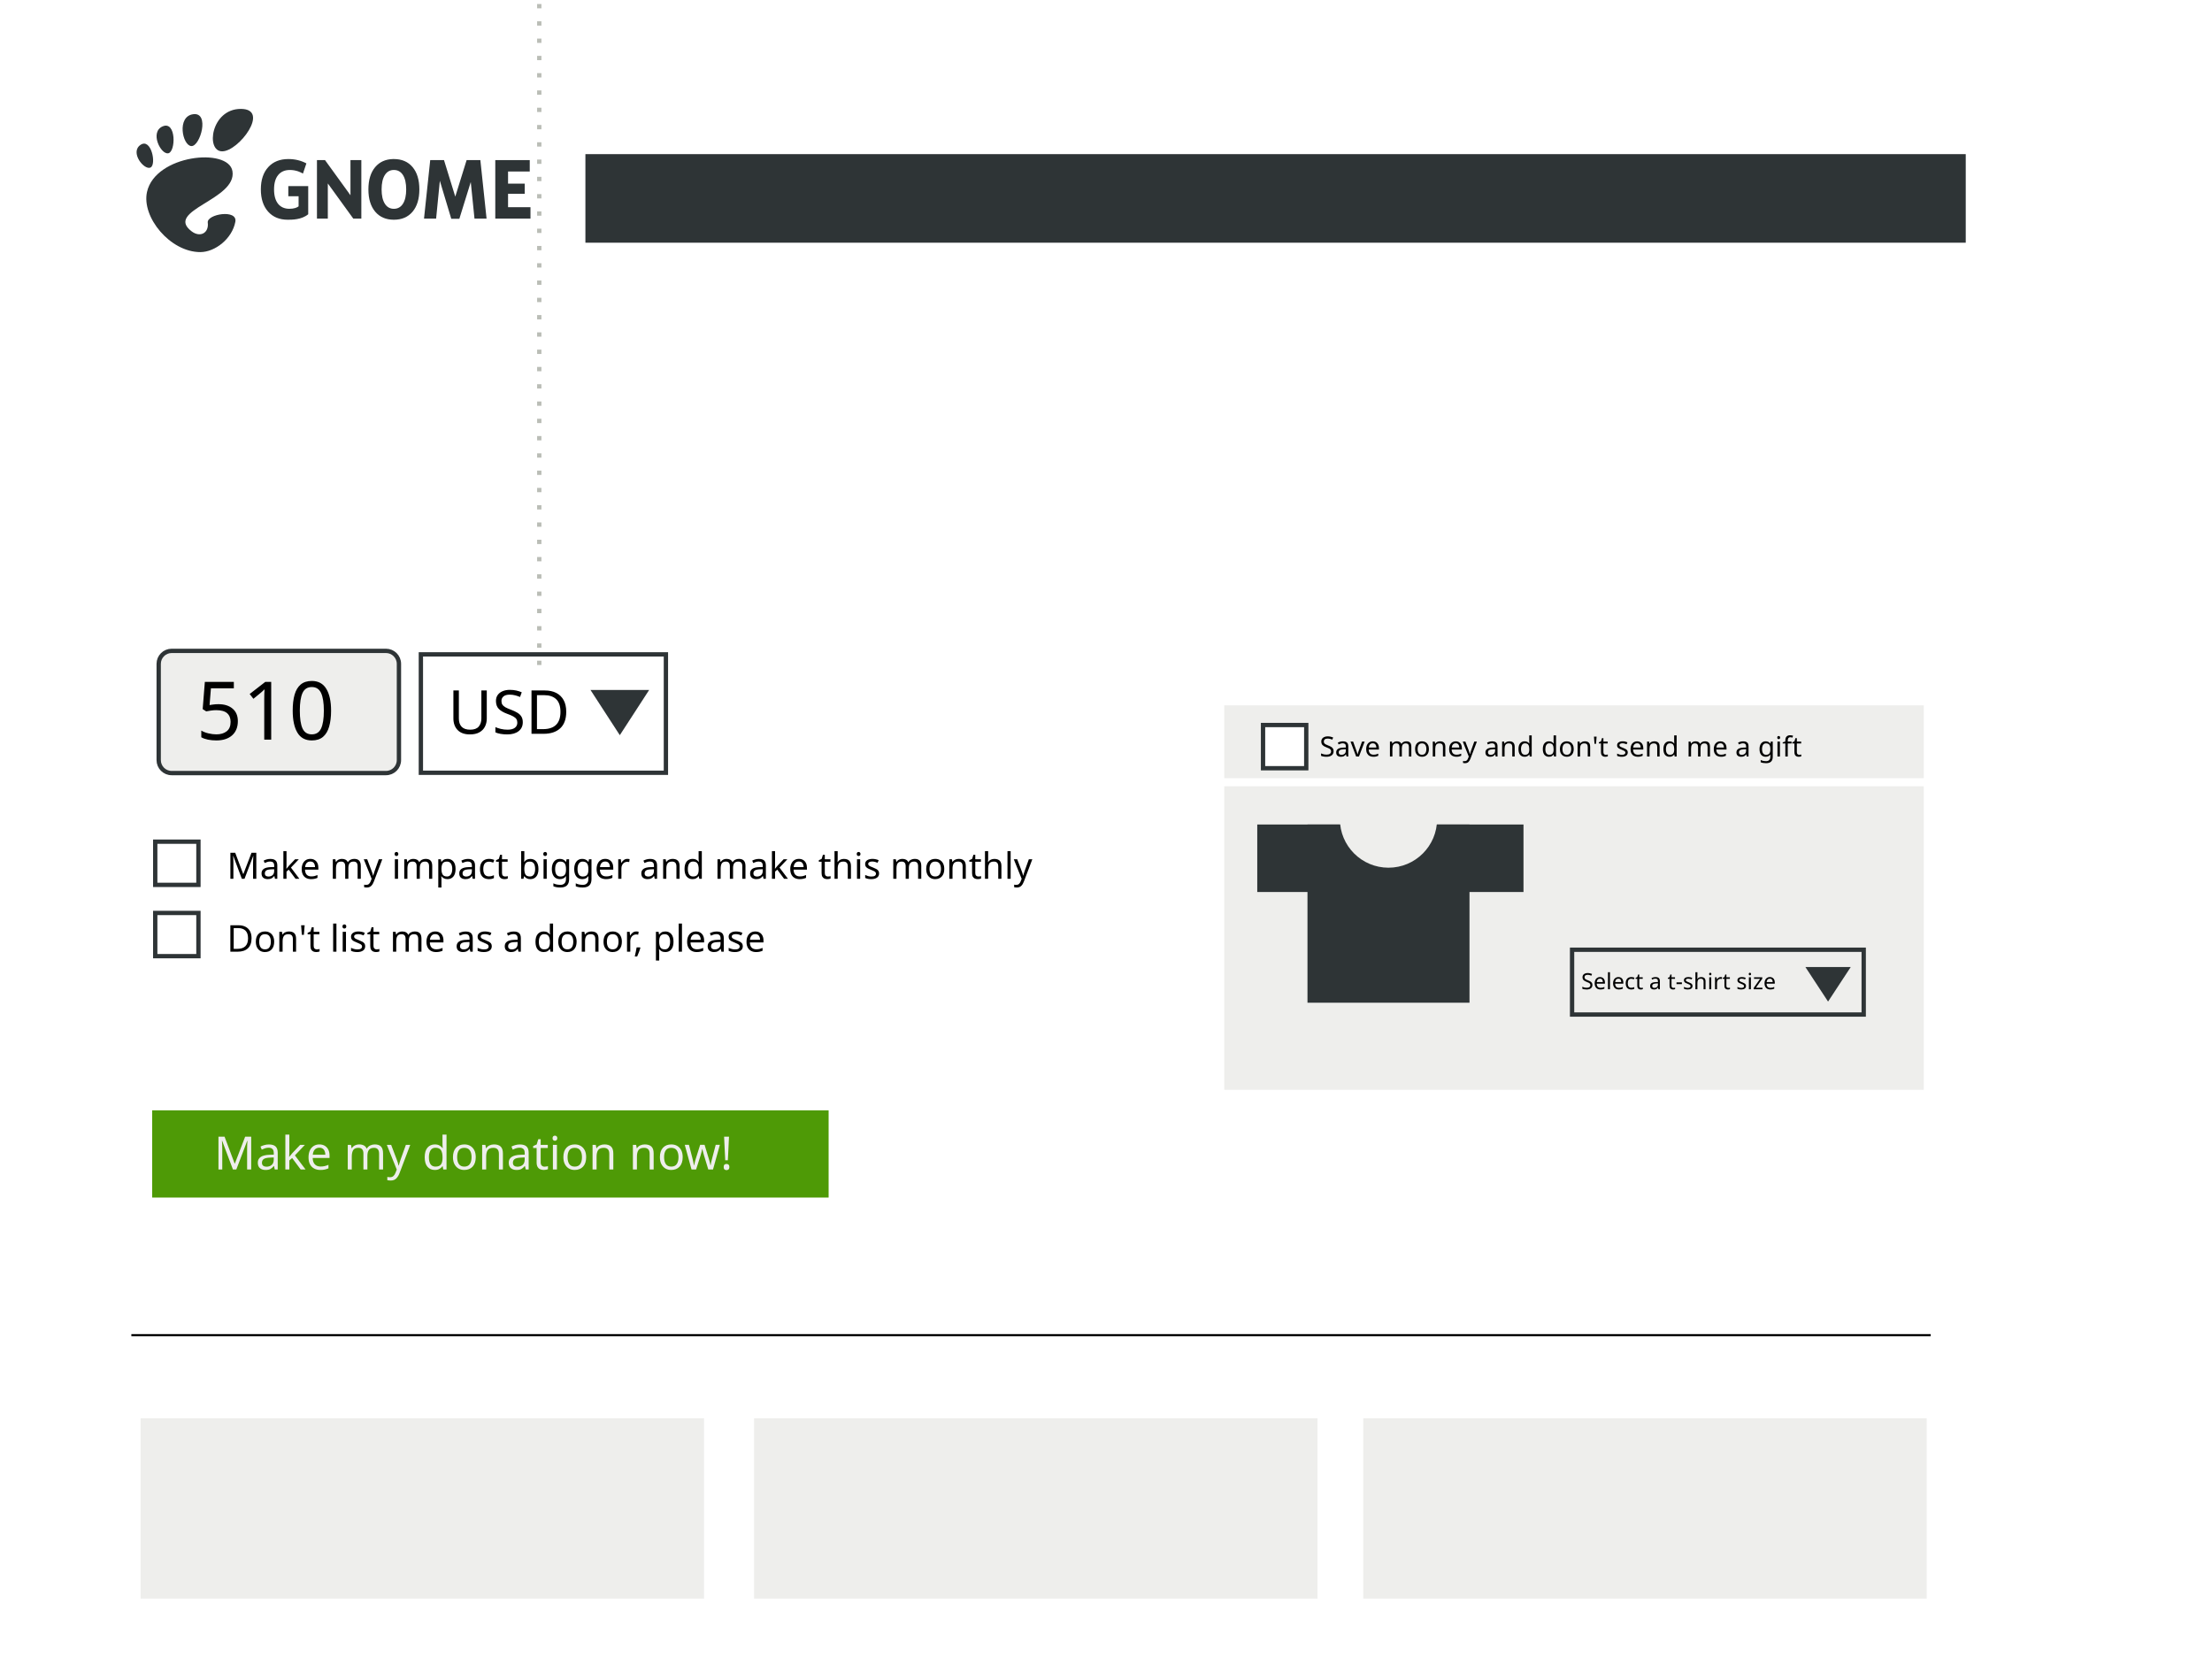
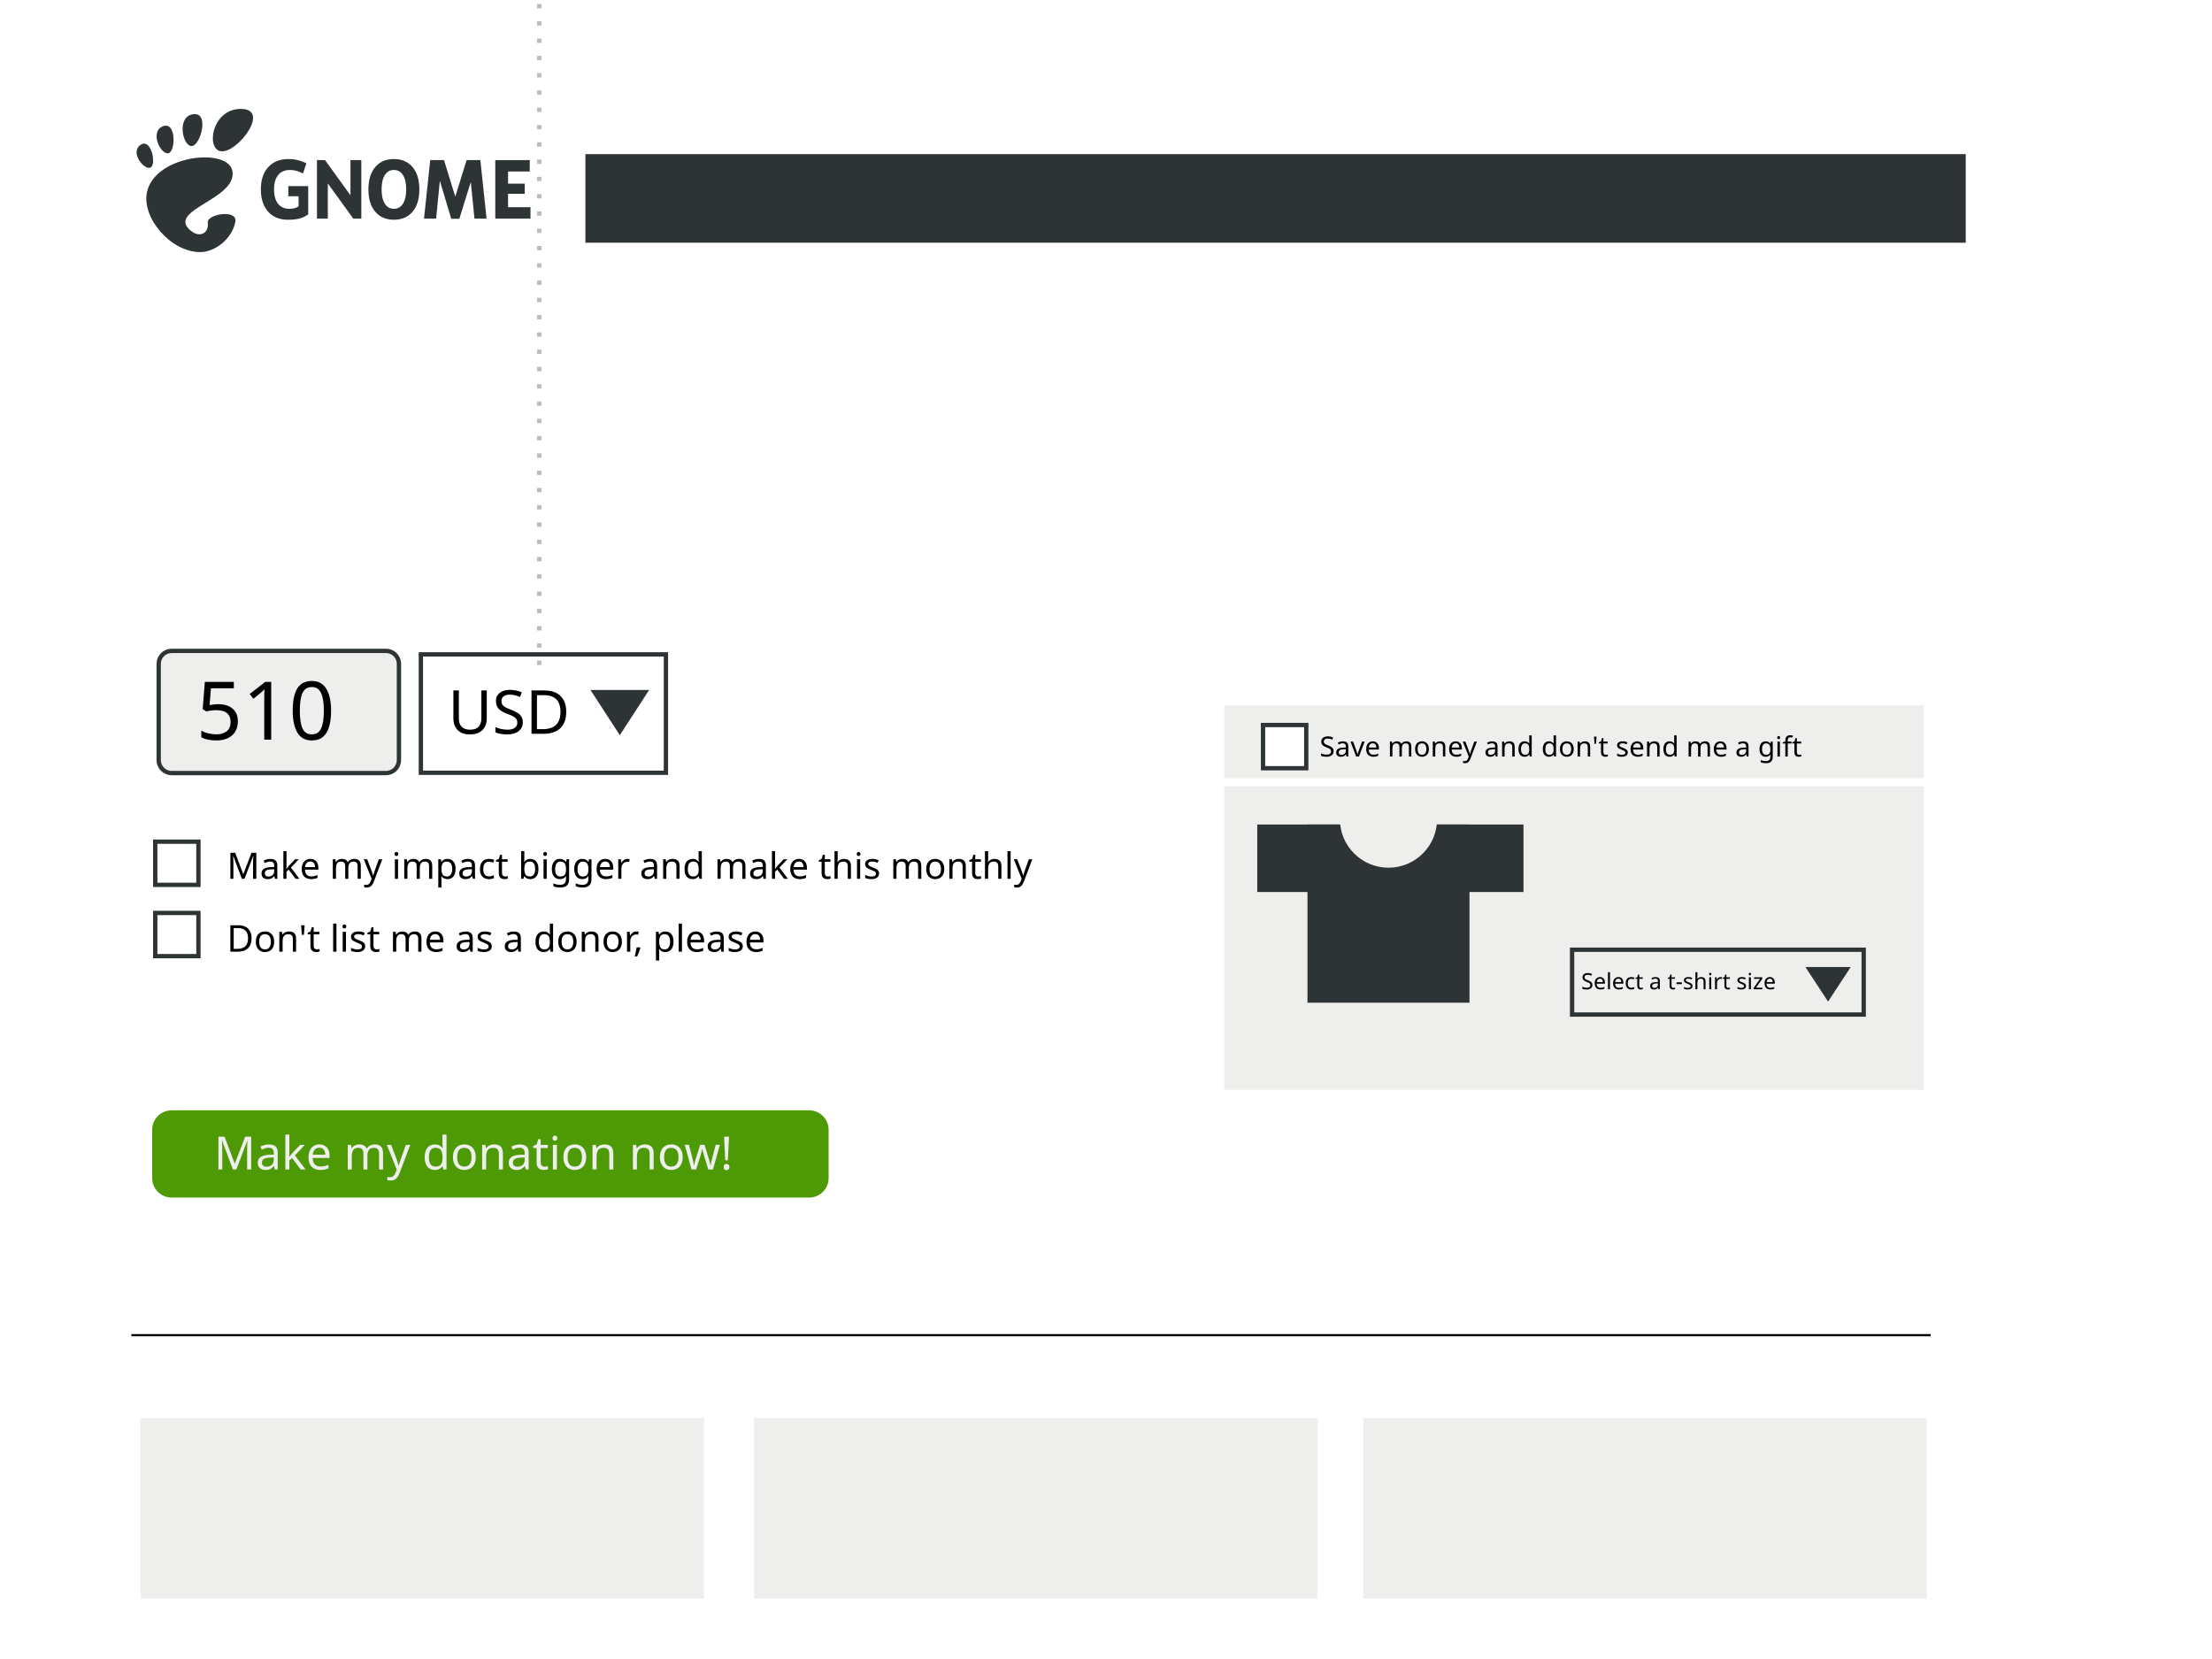
<svg xmlns="http://www.w3.org/2000/svg" width="1024px" height="768px" id="svg2985" version="1.1">
  <defs id="defs2987">
    </defs>
  <g id="layer1">
    <rect style="color:#000000;fill:#eeeeec;fill-opacity:1;fill-rule:nonzero;stroke:none;stroke-width:1;marker:none;visibility:visible;display:inline;overflow:visible;enable-background:accumulate" id="rect3084-6" width="1482.667" height="1112" x="-229.333" y="-172" rx="0" ry="0" />
    <rect style="color:#000000;fill:#ffffff;fill-opacity:1;fill-rule:nonzero;stroke:none;stroke-width:1;marker:none;visibility:visible;display:inline;overflow:visible;enable-background:accumulate" id="rect3084" width="1024" height="768" x="0" y="0" rx="0" ry="0" />
    <rect style="color:#000000;fill:#babdb6;fill-opacity:1;fill-rule:nonzero;stroke:none;stroke-width:1;marker:none;visibility:visible;display:inline;overflow:visible;enable-background:accumulate" id="rect4633-2-7" width="132" height="69.5" x="185.711" y="-87" rx="6" ry="6" />
    <path style="fill:none;stroke:#babdb6;stroke-width:2;stroke-linecap:butt;stroke-linejoin:miter;stroke-miterlimit:4;stroke-opacity:1;stroke-dasharray:2, 6;stroke-dashoffset:0" d="m 249.645,307.856 0,-332.477" id="path4186-6" />
    <rect style="color:#000000;fill:#000000;fill-opacity:0;fill-rule:nonzero;stroke:#2e3436;stroke-width:2;stroke-miterlimit:4;stroke-dasharray:none;marker:none;visibility:visible;display:inline;overflow:visible;enable-background:accumulate" id="rect2993" width="20" height="20" x="71.86" y="422.634" />
    <text xml:space="preserve" style="font-size:17.136px;font-style:normal;font-weight:normal;line-height:125%;letter-spacing:0px;word-spacing:0px;fill:#000000;fill-opacity:1;stroke:none;font-family:Sans" x="104.983" y="440.565" id="text3765">
      <tspan id="tspan3767" x="104.983" y="440.565">Don't list me as a donor, please</tspan>
    </text>
    <rect style="color:#000000;fill:#eeeeec;fill-opacity:1;fill-rule:nonzero;stroke:none;stroke-width:2;marker:none;visibility:visible;display:inline;overflow:visible;enable-background:accumulate" id="rect3954" width="323.827" height="140.496" x="566.737" y="363.998" />
    <rect style="color:#000000;fill:#eeeeec;fill-opacity:1;fill-rule:nonzero;stroke:none;stroke-width:2;marker:none;visibility:visible;display:inline;overflow:visible;enable-background:accumulate" id="rect3954-90" width="323.827" height="33.723" x="566.737" y="326.522" />
    <rect style="color:#000000;fill:#ffffff;fill-opacity:1;fill-rule:nonzero;stroke:#2e3436;stroke-width:2;stroke-miterlimit:4;stroke-dasharray:none;marker:none;visibility:visible;display:inline;overflow:visible;enable-background:accumulate" id="rect2993-0" width="20" height="20" x="584.699" y="335.634" />
    <text xml:space="preserve" style="font-size:12.878px;font-style:normal;font-weight:normal;line-height:125%;letter-spacing:0px;word-spacing:0px;fill:#000000;fill-opacity:1;stroke:none;font-family:Sans" x="610.898" y="350.209" id="text3765-9">
      <tspan id="tspan3767-9" x="610.898" y="350.209">Save money and don't send me a gift</tspan>
    </text>
    <rect style="color:#000000;fill:#000000;fill-opacity:0;fill-rule:nonzero;stroke:#2e3436;stroke-width:2;stroke-miterlimit:4;stroke-dasharray:none;marker:none;visibility:visible;display:inline;overflow:visible;enable-background:accumulate" id="rect2993-0-1" width="135" height="30" x="727.765" y="439.66" />
    <path style="color:#000000;fill:#2e3436;fill-opacity:1;fill-rule:nonzero;stroke:none;stroke-width:2;marker:none;visibility:visible;display:inline;overflow:visible;enable-background:accumulate" d="m 835.765,447.66 10.5,16 10.5,-16 -21,0 z" id="rect4000" />
    <text xml:space="preserve" style="font-size:10.363px;font-style:normal;font-weight:normal;line-height:125%;letter-spacing:0px;word-spacing:0px;fill:#000000;fill-opacity:1;stroke:none;font-family:Sans" x="731.97" y="457.957" id="text4005">
      <tspan id="tspan4007" x="731.97" y="457.957">Select a t-shirt size</tspan>
    </text>
    <rect style="color:#000000;fill:#2e3436;fill-opacity:1;fill-rule:nonzero;stroke:none;stroke-width:2;marker:none;visibility:visible;display:inline;overflow:visible;enable-background:accumulate" id="rect4009" width="75" height="82.5" x="605.272" y="381.687" />
    <rect style="color:#000000;fill:#2e3436;fill-opacity:1;fill-rule:nonzero;stroke:none;stroke-width:2;marker:none;visibility:visible;display:inline;overflow:visible;enable-background:accumulate" id="rect4011" width="123.25" height="31.25" x="582.022" y="381.687" />
    <path style="color:#000000;fill:#eeeeec;fill-opacity:1;fill-rule:nonzero;stroke:none;stroke-width:2;marker:none;visibility:visible;display:inline;overflow:visible;enable-background:accumulate" d="m 665.272,379.187 c 0,12.426 -10.074,22.5 -22.5,22.5 -12.426,0 -22.5,-10.074 -22.5,-22.5 0,-12.426 10.074,-2.625 22.5,-2.625 12.426,0 22.5,-9.801 22.5,2.625 z" id="path4015" />
    <flowRoot xml:space="preserve" id="flowRoot4022" style="font-size:40px;font-style:normal;font-weight:normal;line-height:125%;letter-spacing:0px;word-spacing:0px;fill:#000000;fill-opacity:1;stroke:none;font-family:Sans" transform="matrix(0.7849635,0,0,0.7849635,287.1842,163.6362)">
      <flowRegion id="flowRegion4024">
        <rect id="rect4026" width="178.185" height="71.81" x="563.5" y="272" />
      </flowRegion>
      <flowPara id="flowPara4028" style="font-size:13px">As a thank you for your generous support, we'll send you a t-shirt</flowPara>
    </flowRoot>
-     <rect style="color:#000000;fill:#4e9a06;fill-opacity:1;fill-rule:nonzero;stroke:none;stroke-width:2;marker:none;visibility:visible;display:inline;overflow:visible;enable-background:accumulate" id="rect2993-0-1-5" width="313.149" height="40.379" x="70.446" y="514.007" />
+     <rect style="color:#000000;fill:#4e9a06;fill-opacity:1;fill-rule:nonzero;stroke:none;stroke-width:2;marker:none;visibility:visible;display:inline;overflow:visible;enable-background:accumulate" id="rect2993-0-1-5" width="313.149" height="40.379" x="70.446" y="514.007" rx="9" ry="9" />
    <text xml:space="preserve" style="font-size:21.27px;font-style:normal;font-weight:normal;line-height:125%;letter-spacing:0px;word-spacing:0px;fill:#eeeeec;fill-opacity:1;stroke:none;font-family:Sans" x="99.066" y="541.395" id="text3765-5">
      <tspan id="tspan3767-49" x="99.066" y="541.395">Make my donation now!</tspan>
    </text>
    <rect style="fill:#eeeeec;fill-opacity:1;stroke:#2e3436;stroke-width:2;stroke-miterlimit:4;stroke-dasharray:none" id="rect6128" width="111.21" height="56.569" x="73.466" y="301.31" rx="6" ry="6" />
    <text xml:space="preserve" style="font-size:37.45px;font-style:normal;font-weight:normal;line-height:125%;letter-spacing:0px;word-spacing:0px;fill:#000000;fill-opacity:1;stroke:none;font-family:Sans" x="90.828" y="342.394" id="text3765-0-1-7-0">
      <tspan x="90.828" y="342.394" id="tspan4090-0">510</tspan>
    </text>
    <flowRoot xml:space="preserve" id="flowRoot4192-3" style="font-size:40px;font-style:normal;font-weight:normal;line-height:125%;letter-spacing:0px;word-spacing:0px;fill:#2e3436;fill-opacity:1;stroke:none;font-family:Sans" transform="translate(435.9264,-390.9823)">
      <flowRegion id="flowRegion4194-1">
        <rect id="rect4196-8" width="97.934" height="53.74" x="-226.981" y="318.28" style="fill:#2e3436" />
      </flowRegion>
      <flowPara id="flowPara4198-1" style="font-size:11px;fill:#2e3436">Localized, EUR for Europe, USD for America</flowPara>
    </flowRoot>
    <flowRoot xml:space="preserve" id="flowRoot4356" style="font-size:40px;font-style:normal;font-weight:normal;line-height:125%;letter-spacing:0px;word-spacing:0px;fill:#000000;fill-opacity:1;stroke:none;font-family:Sans" transform="translate(-4,106.3553)">
      <flowRegion id="flowRegion4358">
        <rect id="rect4360" width="843.044" height="89.556" x="72" y="34" />
      </flowRegion>
      <flowPara id="flowPara4362">Donate and Become a Friend of GNOME</flowPara>
    </flowRoot>
    <rect style="color:#000000;fill:#2e3436;fill-opacity:1;fill-rule:nonzero;stroke:none;stroke-width:2;stroke-linecap:round;stroke-linejoin:round;stroke-miterlimit:4;stroke-opacity:1;stroke-dasharray:none;stroke-dashoffset:0;marker:none;visibility:visible;display:inline;overflow:visible;enable-background:accumulate" id="rect4364" width="639" height="41" x="271" y="71.355" />
    <g transform="matrix(0.2860334,0,0,0.2860334,-13.79467,-148.1567)" id="layer1-3" style="fill:#2e3436;fill-opacity:1">
      <g style="fill:#2e3436;fill-opacity:1" transform="matrix(4.541699,0,0,4.541699,-525.7274,-929.9728)" id="g19089">
        <g transform="matrix(0.4314921,0,0,0.4314921,175.0437,357.6187)" style="fill:#2e3436;fill-opacity:1;fill-rule:nonzero;stroke:none" id="g15043">
          <g style="fill:#2e3436;fill-opacity:1" id="g15045">
            <path d="M 86.068,0 C 61.466,0 56.851,35.041 70.691,35.041 84.529,35.041 110.671,0 86.068,0 z" style="fill:#2e3436;fill-opacity:1" id="path15047" />
            <path d="M 45.217,30.699 C 52.586,31.149 60.671,2.577 46.821,4.374 32.976,6.171 37.845,30.249 45.217,30.699 z" style="fill:#2e3436;fill-opacity:1" id="path15049" />
            <path d="M 11.445,48.453 C 16.686,46.146 12.12,23.581 3.208,29.735 -5.7,35.89 6.204,50.759 11.445,48.453 z" style="fill:#2e3436;fill-opacity:1" id="path15051" />
            <path d="M 26.212,36.642 C 32.451,35.37 32.793,9.778 21.667,14.369 10.539,18.961 19.978,37.916 26.212,36.642 l 0,0 z" style="fill:#2e3436;fill-opacity:1" id="path15053" />
            <path d="m 58.791,93.913 c 1.107,8.454 -6.202,12.629 -13.36,7.179 C 22.644,83.743 83.16,75.088 79.171,51.386 75.86,31.712 15.495,37.769 8.621,68.553 3.968,89.374 27.774,118.26 52.614,118.26 c 12.22,0 26.315,-11.034 28.952,-25.012 C 83.58,82.589 57.867,86.86 58.791,93.913 l 0,0 z" style="fill:#2e3436;fill-opacity:1" id="path15055" />
          </g>
        </g>
        <path d="m 266.408,375.488 c -2.674,0.072 -4.785,1.033 -6.338,2.875 -1.607,1.918 -2.415,4.567 -2.415,7.947 0,3.369 0.809,6.011 2.415,7.929 1.615,1.918 3.834,2.875 6.664,2.875 2.836,0 5.061,-0.957 6.669,-2.875 1.607,-1.918 2.41,-4.56 2.41,-7.929 0,-3.38 -0.803,-6.028 -2.41,-7.947 -1.608,-1.918 -3.833,-2.875 -6.669,-2.875 -0.11,0 -0.218,-0.004 -0.326,0 z m 0.198,3.893 c 0.043,-0.002 0.085,0 0.127,0 1.394,0 2.475,0.603 3.24,1.814 0.764,1.21 1.15,2.918 1.15,5.115 0,2.187 -0.386,3.882 -1.15,5.092 -0.764,1.21 -1.846,1.819 -3.24,1.819 -1.387,0 -2.46,-0.609 -3.224,-1.819 -0.764,-1.21 -1.15,-2.905 -1.15,-5.092 0,-2.198 0.386,-3.905 1.15,-5.115 0.741,-1.171 1.771,-1.777 3.097,-1.814 z" style="font-size:148.7px;font-style:normal;font-variant:normal;font-weight:bold;font-stretch:normal;text-align:start;line-height:125%;text-anchor:start;fill:#2e3436;fill-opacity:1;stroke:none;font-family:Bitstream Vera Sans" id="path15059-5" />
        <path d="m 236.209,395.159 c -2.355,1.978 -5.859,1.955 -7.318,1.955 -2.939,0 -5.268,-0.968 -6.986,-2.904 -1.718,-1.946 -2.576,-4.581 -2.576,-7.904 0,-3.36 0.874,-6.004 2.624,-7.931 1.75,-1.927 4.146,-2.889 7.187,-2.889 1.173,0 2.297,0.131 3.369,0.391 1.079,0.26 2.097,0.648 3.049,1.159 l -1.224,3.62 c -0.536,-0.294 -1.148,-0.582 -1.718,-0.786 -0.97,-0.326 -1.943,-0.488 -2.92,-0.488 -1.814,0 -3.212,0.6 -4.197,1.8 -0.977,1.193 -1.465,2.9 -1.465,5.124 0,2.206 0.472,3.91 1.417,5.11 0.947,1.201 2.368,1.801 4.031,1.801 1.692,0 2.739,-0.425 3.296,-0.874 l 0,-3.608 -3.663,0 0,-3.601 7.094,0" style="font-size:148.7px;font-style:normal;font-variant:normal;font-weight:bold;font-stretch:normal;text-align:start;line-height:125%;text-anchor:start;fill:#2e3436;fill-opacity:1;stroke:none;font-family:Bitstream Vera Sans" id="path15061-6" />
        <path d="m 239.32,375.863 2.872,0 9.074,12.528 0,-12.528 3.872,0 0,20.846 -2.872,0 -9.072,-12.528 0,12.528 -3.873,0 0,-20.846" style="font-size:148.7px;font-style:normal;font-variant:normal;font-weight:bold;font-stretch:normal;text-align:start;line-height:125%;text-anchor:start;fill:#2e3436;fill-opacity:1;stroke:none;font-family:Bitstream Vera Sans" id="path15063-5" />
        <path d="m 278.801,375.863 5.791,0 4.02,13.014 4.043,-13.014 4.896,0 2.212,20.846 -4.303,0 -1.327,-13.035 -4.066,13.097 -2.886,0 -4.066,-13.54 -1.327,13.478 -4.314,0 2.212,-20.846" style="font-size:148.7px;font-style:normal;font-variant:normal;font-weight:bold;font-stretch:normal;text-align:start;line-height:125%;text-anchor:start;fill:#2e3436;fill-opacity:1;stroke:none;font-family:Bitstream Vera Sans" id="path15065-9" />
        <path d="m 302.869,375.863 12.282,0 0,4.063 -7.731,0 0,4.324 5.944,0 0,3.62 -5.944,0 0,4.776 7.991,0 0,4.063 -12.542,0 0,-20.846" style="font-size:148.7px;font-style:normal;font-variant:normal;font-weight:bold;font-stretch:normal;text-align:start;line-height:125%;text-anchor:start;fill:#2e3436;fill-opacity:1;stroke:none;font-family:Bitstream Vera Sans" id="path15067-9" />
      </g>
    </g>
    <flowRoot xml:space="preserve" id="flowRoot4410" style="font-size:40px;font-style:normal;font-weight:normal;line-height:125%;letter-spacing:0px;word-spacing:0px;fill:#000000;fill-opacity:1;stroke:none;font-family:Sans" transform="matrix(0.5152796,0,0,0.5152796,52.54029,68.5732)">
      <flowRegion id="flowRegion4412">
        <rect id="rect4414" width="1435.726" height="160.059" x="40" y="264" />
      </flowRegion>
      <flowPara id="flowPara4416">A really good copy on why GNOME is a good thing for you and the world but it needs to be short and effective.</flowPara>
    </flowRoot>
    <rect style="color:#000000;fill:#eeeeec;fill-opacity:1;fill-rule:nonzero;stroke:none;stroke-width:2;marker:none;visibility:visible;display:inline;overflow:visible;enable-background:accumulate" id="rect3954-9" width="260.827" height="83.496" x="65.087" y="656.551" />
    <rect style="color:#000000;fill:#eeeeec;fill-opacity:1;fill-rule:nonzero;stroke:none;stroke-width:2;marker:none;visibility:visible;display:inline;overflow:visible;enable-background:accumulate" id="rect3954-9-2" width="260.827" height="83.496" x="349.087" y="656.551" />
    <rect style="color:#000000;fill:#eeeeec;fill-opacity:1;fill-rule:nonzero;stroke:none;stroke-width:2;marker:none;visibility:visible;display:inline;overflow:visible;enable-background:accumulate" id="rect3954-9-2-0" width="260.827" height="83.496" x="631.087" y="656.551" />
    <flowRoot xml:space="preserve" id="flowRoot4410-2" style="font-size:40px;font-style:normal;font-weight:normal;line-height:125%;letter-spacing:0px;word-spacing:0px;fill:#000000;fill-opacity:1;stroke:none;font-family:Sans" transform="matrix(0.5152796,0,0,0.5152796,73.1771,535.0229)">
      <flowRegion id="flowRegion4412-9">
        <rect id="rect4414-2" width="391.632" height="121.245" x="40" y="264" />
      </flowRegion>
      <flowPara id="flowPara4416-6">See who's already a Friend of GNOME</flowPara>
    </flowRoot>
    <flowRoot xml:space="preserve" id="flowRoot4410-2-9" style="font-size:40px;font-style:normal;font-weight:normal;line-height:125%;letter-spacing:0px;word-spacing:0px;fill:#000000;fill-opacity:1;stroke:none;font-family:Sans" transform="matrix(0.5152796,0,0,0.5152796,360.1771,535.0229)">
      <flowRegion id="flowRegion4412-9-5">
        <rect id="rect4414-2-0" width="391.632" height="121.245" x="40" y="264" />
      </flowRegion>
      <flowPara id="flowPara4416-6-4">Other ways to donate</flowPara>
    </flowRoot>
    <flowRoot xml:space="preserve" id="flowRoot4410-2-9-5" style="font-size:40px;font-style:normal;font-weight:normal;line-height:125%;letter-spacing:0px;word-spacing:0px;fill:#000000;fill-opacity:1;stroke:none;font-family:Sans" transform="matrix(0.5152796,0,0,0.5152796,646.1771,551.0229)">
      <flowRegion id="flowRegion4412-9-5-0">
        <rect id="rect4414-2-0-4" width="391.632" height="121.245" x="40" y="264" />
      </flowRegion>
      <flowPara id="flowPara4416-6-4-7">Spread the word</flowPara>
    </flowRoot>
    <path style="fill:none;stroke:#000000;stroke-width:1px;stroke-linecap:butt;stroke-linejoin:miter;stroke-opacity:1" d="m 60.811,618.093 832.972,0" id="path4574" />
    <rect style="color:#000000;fill:#000000;fill-opacity:0;fill-rule:nonzero;stroke:#2e3436;stroke-width:2;stroke-miterlimit:4;stroke-dasharray:none;marker:none;visibility:visible;display:inline;overflow:visible;enable-background:accumulate" id="rect2993-0-4" width="20" height="20" x="71.86" y="389.634" />
    <text xml:space="preserve" style="font-size:16.85px;font-style:normal;font-weight:normal;line-height:125%;letter-spacing:0px;word-spacing:0px;fill:#000000;fill-opacity:1;stroke:none;font-family:Sans" x="105.011" y="406.805" id="text3765-9-0">
      <tspan id="tspan3767-9-1" x="105.011" y="406.805">Make my impact bigger and make this monthly</tspan>
    </text>
    <text xml:space="preserve" style="font-size:28.101px;font-style:normal;font-weight:normal;line-height:125%;letter-spacing:0px;word-spacing:0px;fill:#000000;fill-opacity:1;stroke:none;font-family:Sans" x="207.361" y="339.698" id="text3765-0-1-7-0-5">
      <tspan x="207.361" y="339.698" id="tspan4090-0-1">USD</tspan>
    </text>
    <rect style="color:#000000;fill:#000000;fill-opacity:0;fill-rule:nonzero;stroke:#2e3436;stroke-width:2;stroke-miterlimit:4;stroke-dasharray:none;marker:none;visibility:visible;display:inline;overflow:visible;enable-background:accumulate" id="rect2993-0-1-4" width="113.433" height="54.806" x="194.837" y="302.927" />
    <path style="color:#000000;fill:#2e3436;fill-opacity:1;fill-rule:nonzero;stroke:none;stroke-width:2;marker:none;visibility:visible;display:inline;overflow:visible;enable-background:accumulate" d="m 273.35,319.403 13.58,20.933 13.58,-20.933 -27.16,0 z" id="rect4000-4" />
  </g>
</svg>
